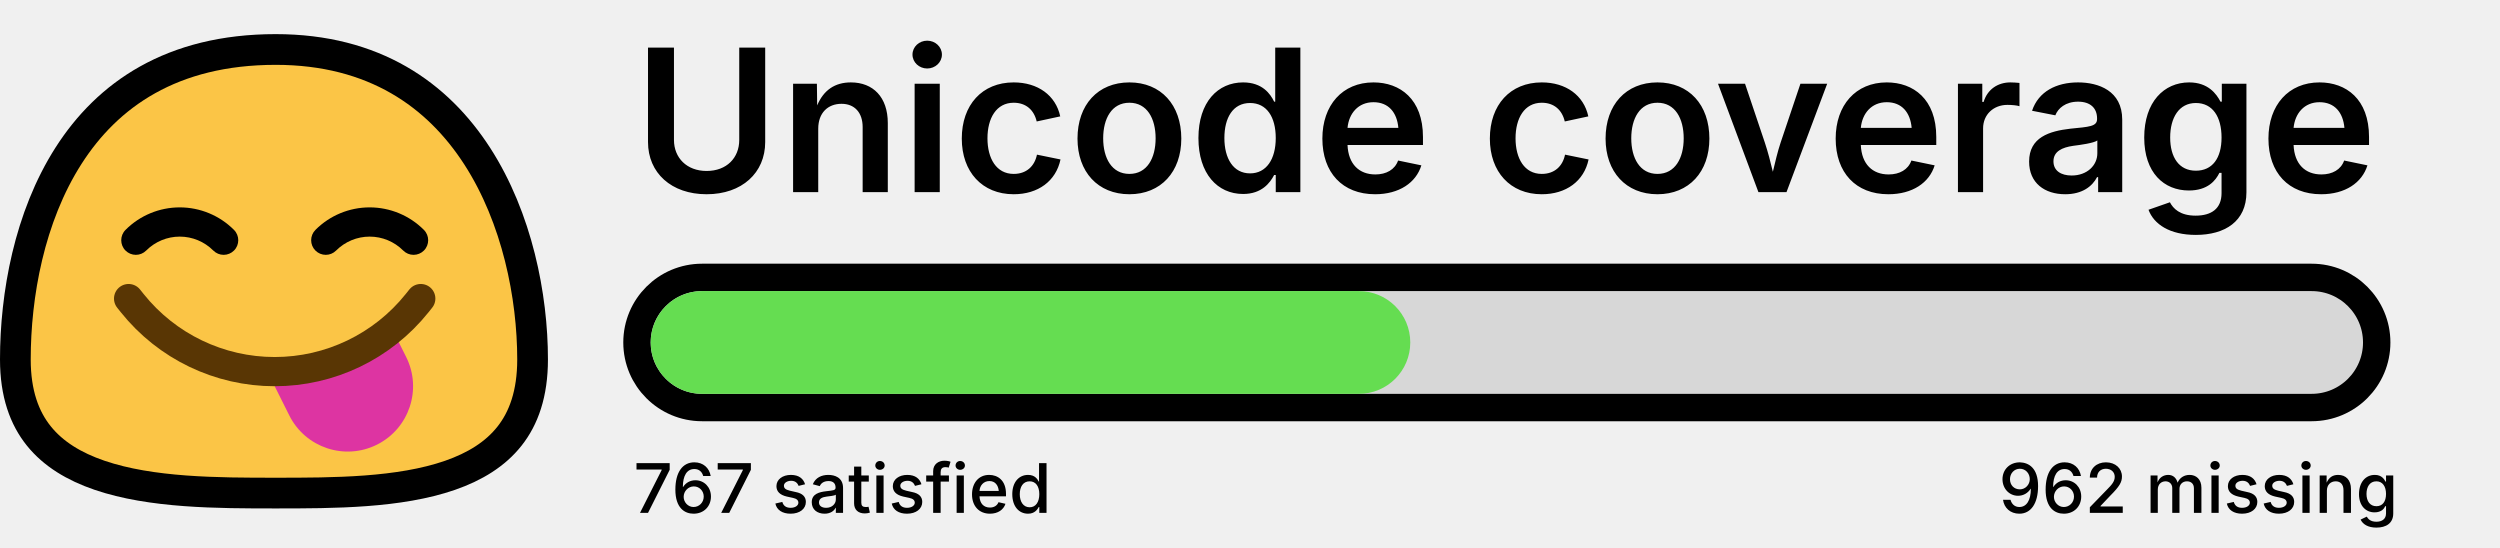
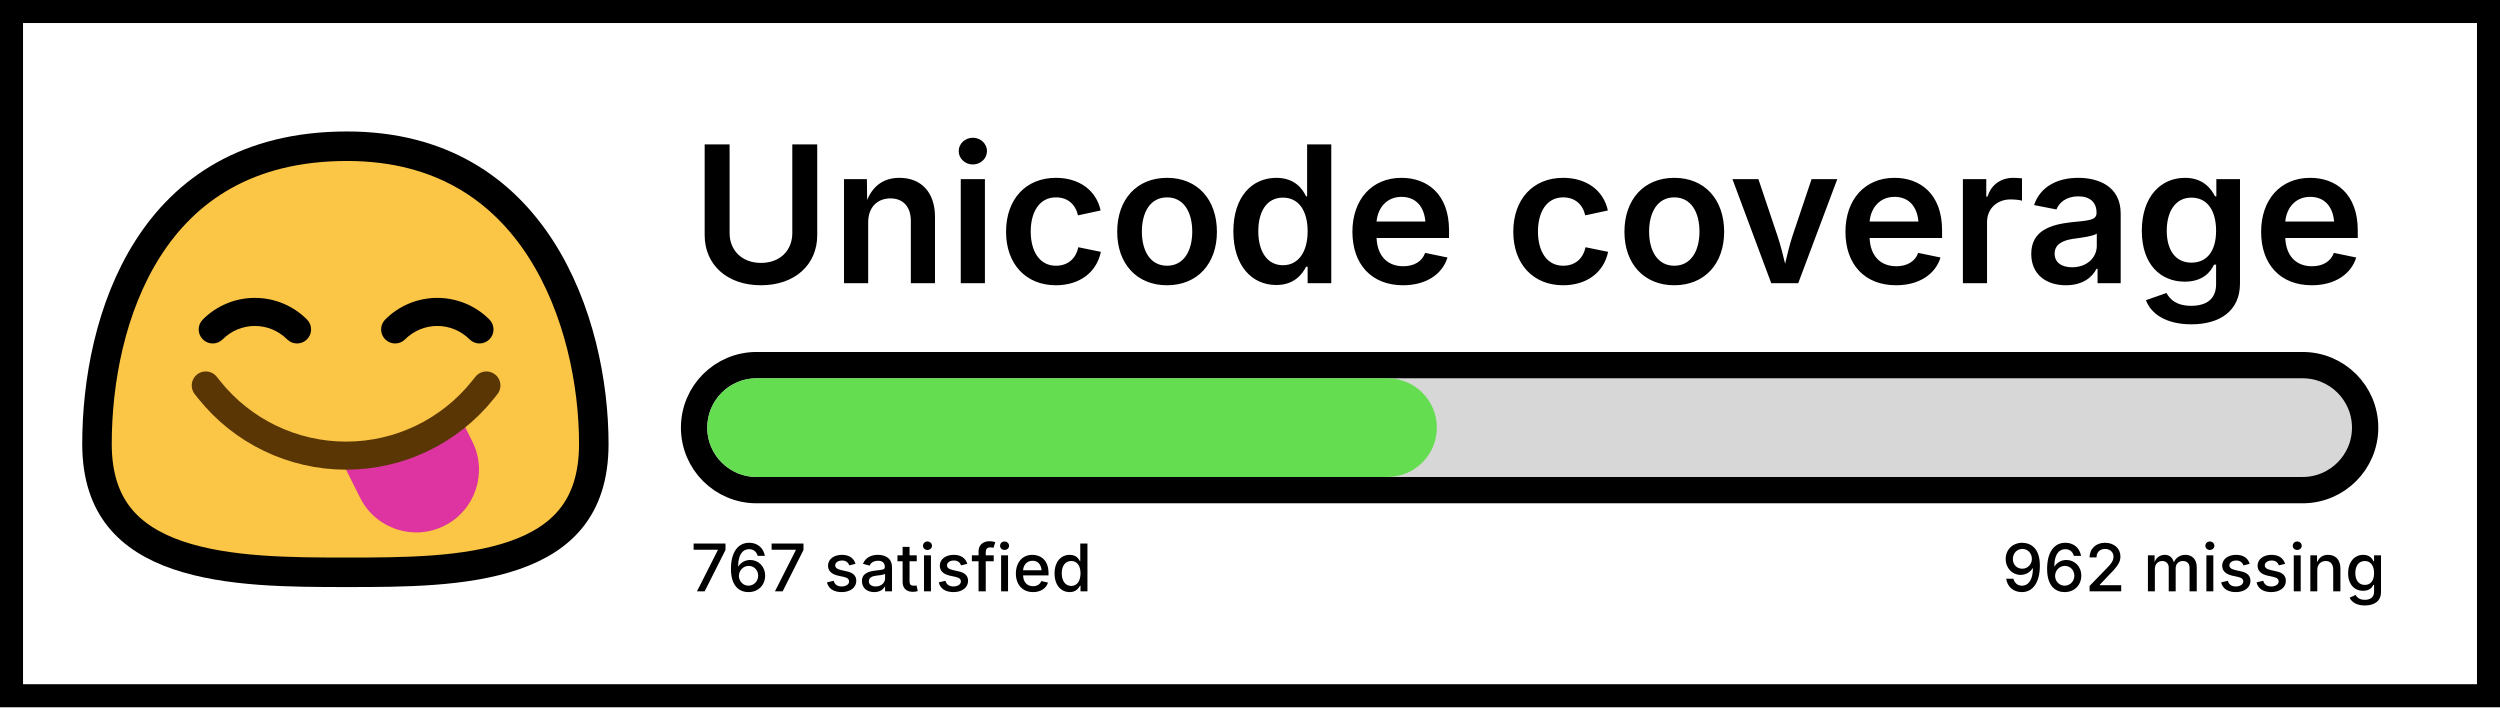
- <svg xmlns="http://www.w3.org/2000/svg" width="146" height="32" viewBox="0 0 146 32" fill="none">
-   <path d="M31.103 20.992C31.103 23.002 30.578 24.428 29.758 25.467C28.931 26.517 27.742 27.251 26.282 27.758C23.321 28.786 19.51 28.796 16.1 28.796C12.691 28.796 8.827 28.786 5.813 27.756C4.326 27.248 3.112 26.512 2.267 25.46C1.432 24.421 0.897 22.997 0.897 20.992C0.897 17.244 1.704 12.683 4.005 9.089C6.272 5.548 10.018 2.89 16.1 2.89C21.864 2.89 25.569 5.553 27.871 9.121C30.202 12.734 31.103 17.301 31.103 20.992Z" fill="#FBC546" stroke="black" stroke-width="1.794" />
-   <path fill-rule="evenodd" clip-rule="evenodd" d="M22.867 19.143L16.042 22.556C16.042 22.556 16.425 23.323 16.895 24.262C17.837 26.146 20.129 26.911 22.014 25.968C23.898 25.026 24.663 22.734 23.72 20.849C23.25 19.91 22.867 19.143 22.867 19.143Z" fill="#DD34A2" />
-   <path d="M7.51 17.437C7.51 17.437 7.59 17.537 7.725 17.706C9.746 20.232 12.806 21.703 16.041 21.703H16.043C19.278 21.703 22.337 20.232 24.358 17.706C24.493 17.537 24.573 17.437 24.573 17.437" stroke="#593604" stroke-width="1.706" stroke-miterlimit="1.5" stroke-linecap="round" />
-   <path fill-rule="evenodd" clip-rule="evenodd" d="M7.331 14.633C7.491 14.793 7.707 14.883 7.934 14.883C8.16 14.883 8.376 14.793 8.536 14.633C8.539 14.63 8.542 14.628 8.542 14.628C9.061 14.11 9.764 13.818 10.497 13.818C11.231 13.818 11.934 14.11 12.453 14.628C12.453 14.628 12.455 14.63 12.459 14.633C12.618 14.793 12.835 14.883 13.061 14.883C13.287 14.883 13.504 14.793 13.663 14.633L13.664 14.633C13.998 14.3 13.998 13.759 13.664 13.426C13.662 13.423 13.66 13.421 13.66 13.421C12.821 12.582 11.683 12.111 10.497 12.111C9.311 12.111 8.173 12.582 7.335 13.421C7.335 13.421 7.333 13.423 7.33 13.426C6.997 13.759 6.997 14.3 7.33 14.633L7.331 14.633Z" fill="black" />
-   <path fill-rule="evenodd" clip-rule="evenodd" d="M24.755 14.633C24.595 14.793 24.378 14.883 24.152 14.883C23.926 14.883 23.709 14.793 23.55 14.633C23.546 14.63 23.544 14.628 23.544 14.628C23.025 14.11 22.322 13.818 21.588 13.818C20.855 13.818 20.152 14.11 19.633 14.628C19.633 14.628 19.63 14.63 19.627 14.633C19.468 14.793 19.251 14.883 19.025 14.883C18.799 14.883 18.582 14.793 18.422 14.633L18.422 14.633C18.088 14.3 18.088 13.759 18.422 13.426C18.424 13.423 18.426 13.421 18.426 13.421C19.264 12.582 20.402 12.111 21.588 12.111C22.774 12.111 23.912 12.582 24.751 13.421C24.751 13.421 24.753 13.423 24.755 13.426C25.089 13.759 25.089 14.3 24.755 14.633L24.755 14.633Z" fill="black" />
+ <svg xmlns="http://www.w3.org/2000/svg" width="152" height="43" viewBox="0 0 152 43" fill="none">
+   <rect x="0.7" y="0.7" width="150.6" height="41.6" fill="white" stroke="black" stroke-width="1.4" />
+   <path d="M36.103 26.992C36.103 29.002 35.578 30.428 34.758 31.467C33.931 32.517 32.742 33.251 31.282 33.758C28.321 34.786 24.51 34.796 21.1 34.796C17.691 34.796 13.827 34.786 10.813 33.756C9.326 33.248 8.112 32.512 7.267 31.46C6.432 30.421 5.897 28.997 5.897 26.992C5.897 23.244 6.704 18.683 9.005 15.089C11.272 11.548 15.018 8.89 21.1 8.89C26.864 8.89 30.569 11.553 32.871 15.121C35.202 18.734 36.103 23.301 36.103 26.992Z" fill="#FBC546" stroke="black" stroke-width="1.794" />
+   <path fill-rule="evenodd" clip-rule="evenodd" d="M27.867 25.143L21.042 28.556C21.042 28.556 21.425 29.323 21.895 30.262C22.837 32.147 25.129 32.911 27.014 31.968C28.898 31.026 29.663 28.734 28.72 26.849C28.25 25.91 27.867 25.143 27.867 25.143Z" fill="#DD34A2" />
+   <path d="M12.51 23.437C12.51 23.437 12.59 23.537 12.725 23.706C14.746 26.232 17.806 27.703 21.041 27.703H21.043C24.278 27.703 27.337 26.232 29.358 23.706C29.493 23.537 29.573 23.437 29.573 23.437" stroke="#593604" stroke-width="1.706" stroke-miterlimit="1.5" stroke-linecap="round" />
+   <path fill-rule="evenodd" clip-rule="evenodd" d="M12.331 20.633C12.491 20.793 12.707 20.883 12.934 20.883C13.16 20.883 13.376 20.793 13.536 20.633C13.539 20.63 13.542 20.628 13.542 20.628C14.06 20.11 14.764 19.818 15.497 19.818C16.231 19.818 16.934 20.11 17.453 20.628C17.453 20.628 17.455 20.63 17.459 20.633C17.618 20.793 17.835 20.883 18.061 20.883C18.287 20.883 18.504 20.793 18.663 20.633L18.664 20.633C18.998 20.3 18.998 19.759 18.664 19.426C18.662 19.423 18.66 19.421 18.66 19.421C17.821 18.582 16.683 18.111 15.497 18.111C14.311 18.111 13.173 18.582 12.335 19.421C12.335 19.421 12.333 19.423 12.33 19.426C11.997 19.759 11.997 20.3 12.33 20.633L12.331 20.633Z" fill="black" />
+   <path fill-rule="evenodd" clip-rule="evenodd" d="M29.755 20.633C29.595 20.793 29.378 20.883 29.152 20.883C28.926 20.883 28.709 20.793 28.55 20.633C28.546 20.63 28.544 20.628 28.544 20.628C28.025 20.11 27.322 19.818 26.588 19.818C25.855 19.818 25.152 20.11 24.633 20.628C24.633 20.628 24.63 20.63 24.627 20.633C24.468 20.793 24.251 20.883 24.025 20.883C23.799 20.883 23.582 20.793 23.422 20.633L23.422 20.633C23.088 20.3 23.088 19.759 23.422 19.426C23.424 19.423 23.426 19.421 23.426 19.421C24.264 18.582 25.402 18.111 26.588 18.111C27.774 18.111 28.912 18.582 29.751 19.421C29.751 19.421 29.753 19.423 29.755 19.426C30.089 19.759 30.089 20.3 29.755 20.633L29.755 20.633Z" fill="black" />
  <text fill="black" xml:space="preserve" style="white-space: pre" font-family="Inter" font-size="11.6" font-weight="600" letter-spacing="0em">
-     <tspan x="37" y="11.218">Unicode coverage</tspan>
+     <tspan x="42" y="17.218">Unicode coverage</tspan>
  </text>
  <text fill="black" xml:space="preserve" style="white-space: pre" font-family="Inter" font-size="4" font-weight="500" letter-spacing="0em">
-     <tspan x="116.727" y="29.954">962 missing</tspan>
+     <tspan x="121.727" y="35.955">962 missing</tspan>
  </text>
  <text fill="black" xml:space="preserve" style="white-space: pre" font-family="Inter" font-size="4" font-weight="500" letter-spacing="0em">
-     <tspan x="37" y="29.954">767 satisfied</tspan>
+     <tspan x="42" y="35.955">767 satisfied</tspan>
  </text>
-   <rect x="37.2" y="16.2" width="101.6" height="7.6" rx="3.8" fill="#D7D7D7" stroke="black" stroke-width="1.6" />
-   <rect x="38" y="17" width="44.36" height="6" rx="3" fill="#65DD51" />
+   <rect x="42.2" y="22.2" width="101.6" height="7.6" rx="3.8" fill="#D7D7D7" stroke="black" stroke-width="1.6" />
+   <rect x="43" y="23" width="44.36" height="6" rx="3" fill="#65DD51" />
</svg>
